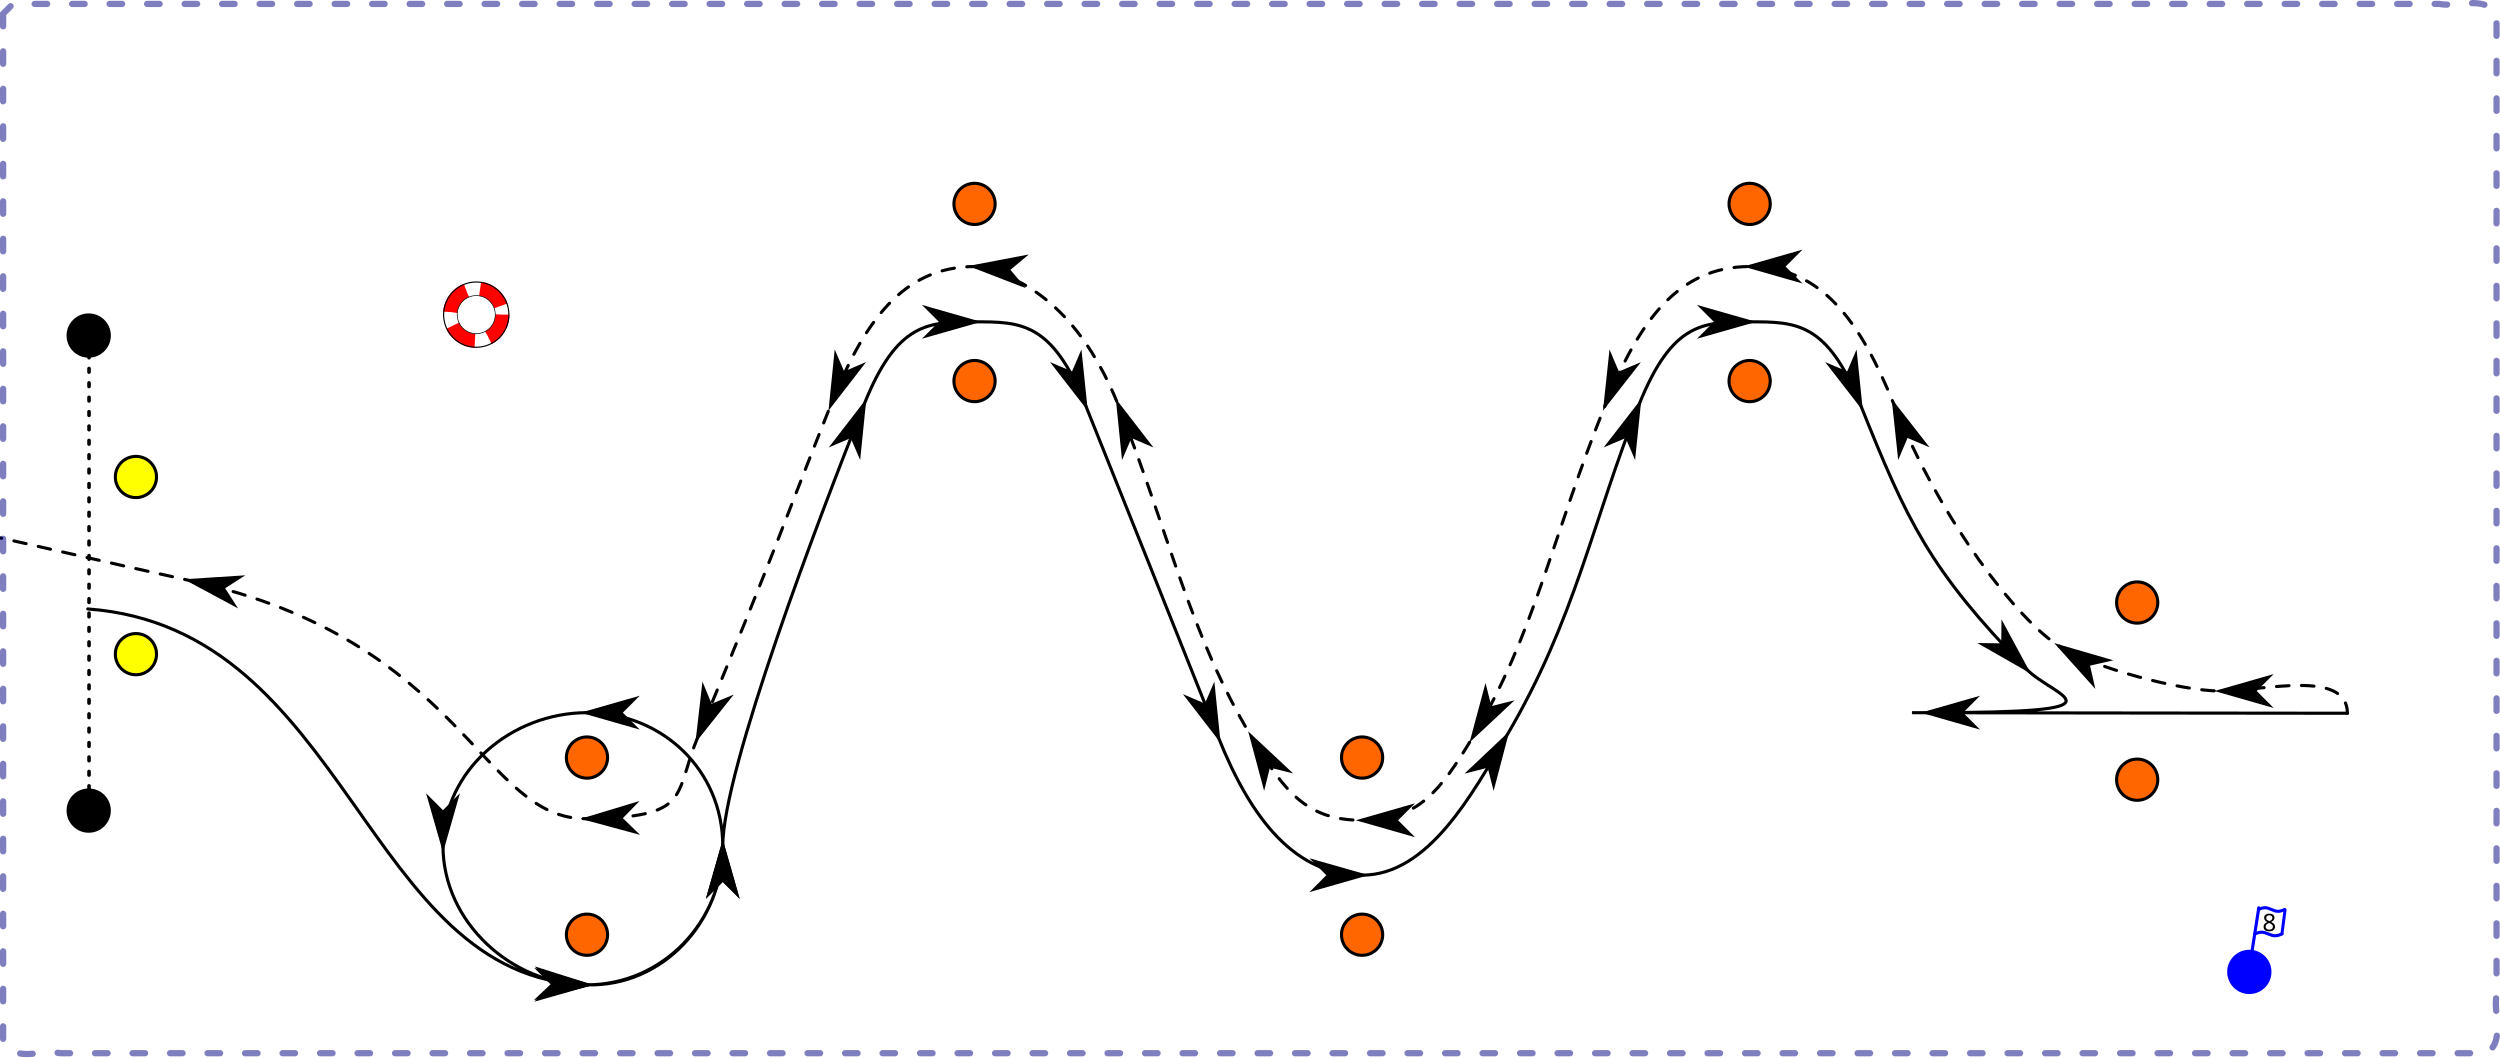
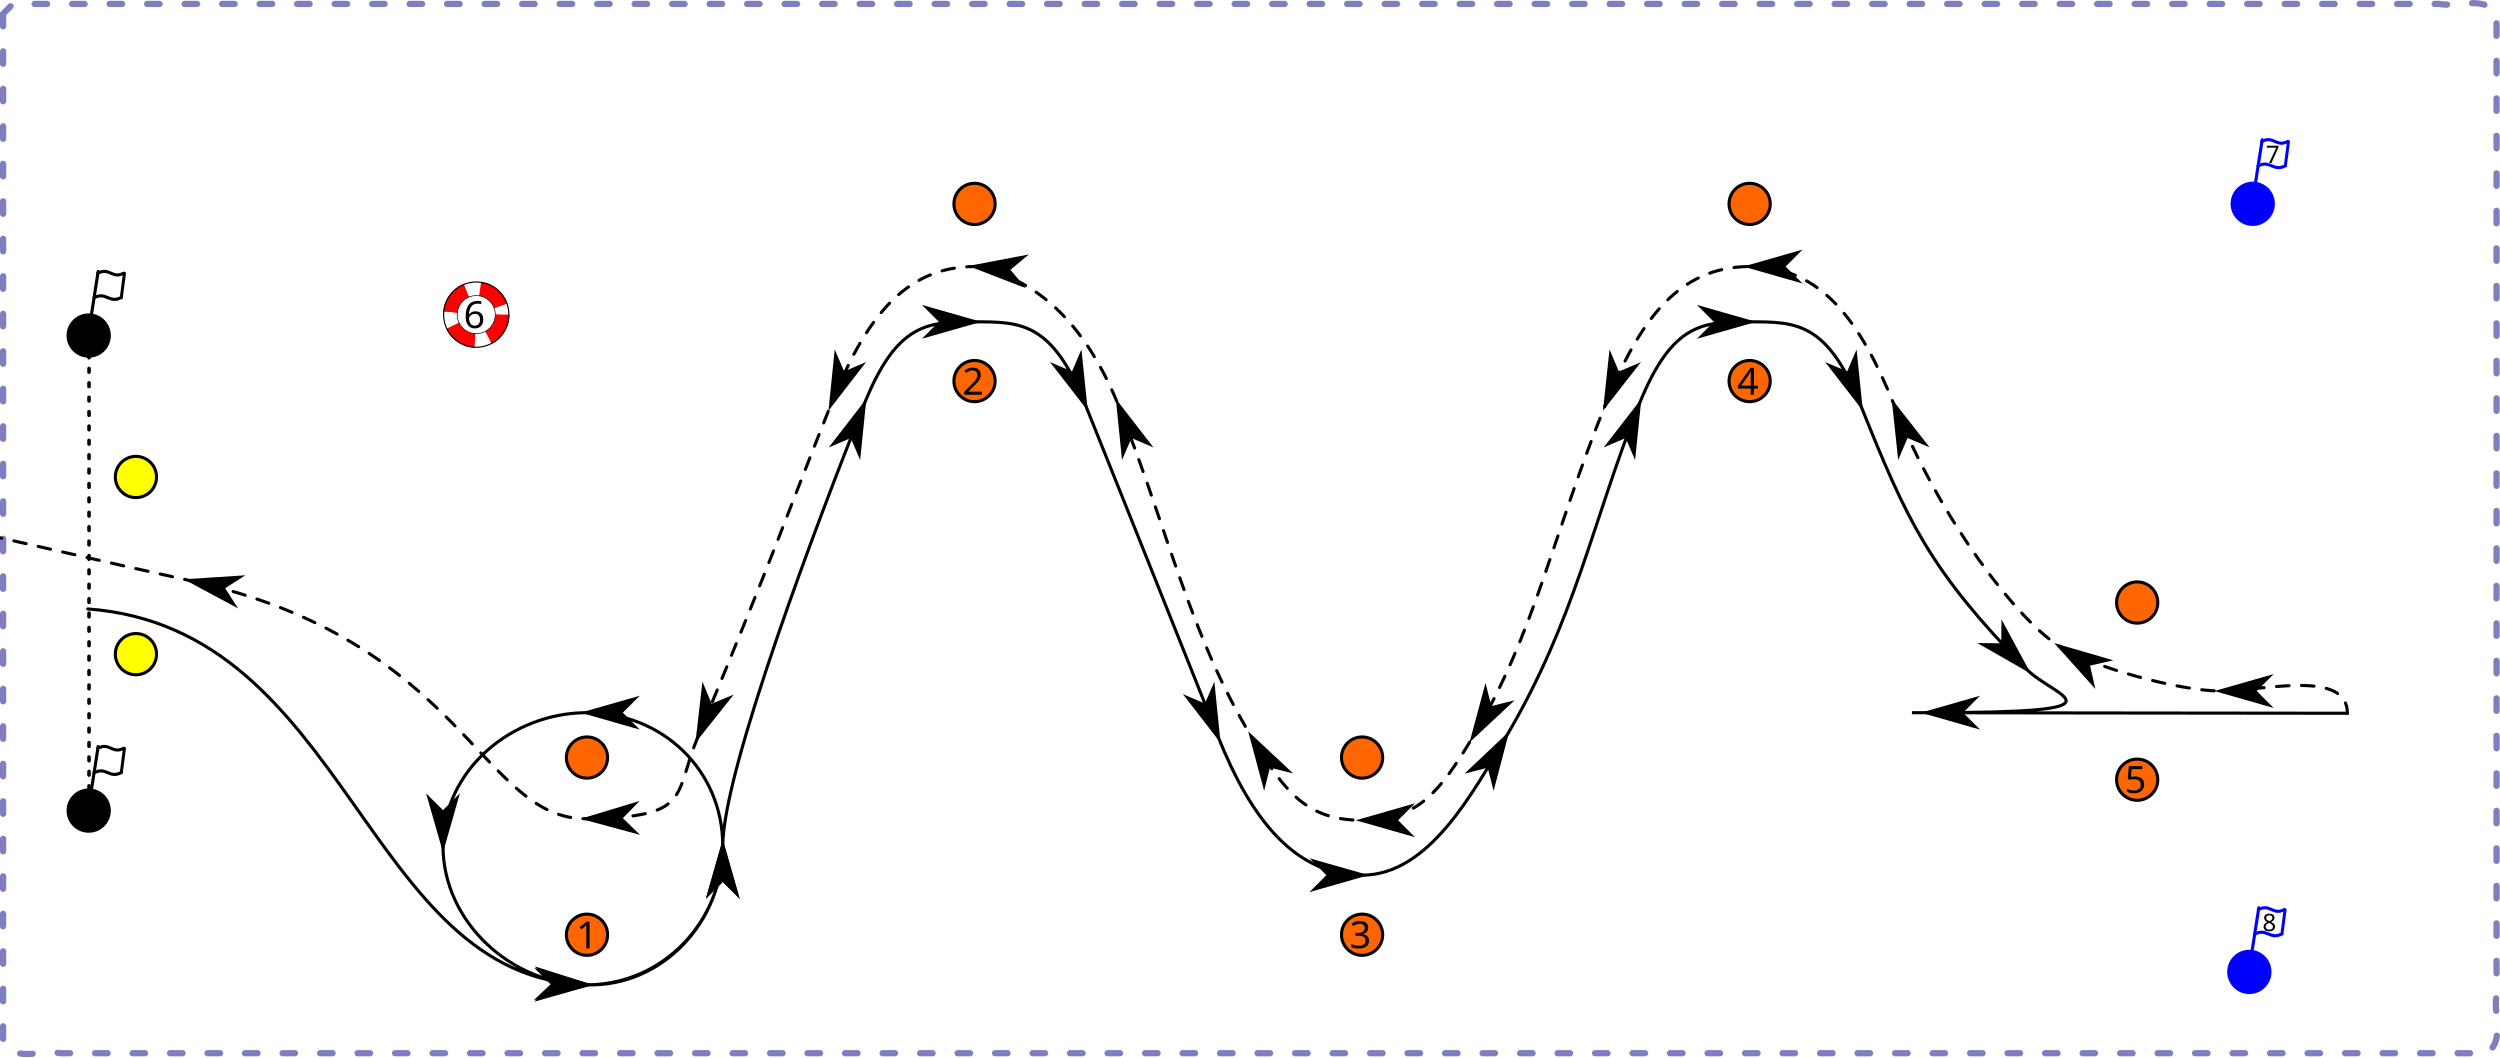
<svg xmlns="http://www.w3.org/2000/svg" version="1.0" id="svg3641" height="360.829" width="853.326" style="enable-background:new" xml:space="preserve">
  <defs id="arrows">
    <marker id="RazorWire" refX="0" refY="0" orient="auto" style="overflow:visible">
      <path id="path5527" style="fill:#34ff00;fill-opacity:1;fill-rule:evenodd;stroke:#34ff00;stroke-width:0.085pt;stroke-opacity:1" d="M 0.019,-0.632 V 0.595 L -6.621,2.568 H 9.113 L 2.979,0.595 V -0.632 L 9.166,-2.472 H -6.594 Z" />
    </marker>
    <marker orient="auto" refY="0" refX="0" id="Scissors" style="overflow:visible">
      <path id="schere" d="M 9.696,-3.847 C 8.661,-5.095 6.794,-5.052 5.4,-4.515 l -8.76,3.283 c -2.548,-1.394 -5.065,-0.995 -5.065,-1.673 0,-0.53 0.487,-0.414 0.414,-1.795 -0.07,-1.326 -1.454,-2.307 -2.763,-2.22 -1.309,-0.008 -2.666,0.995 -2.678,2.379 -0.098,1.393 1.074,2.688 2.461,2.779 1.624,0.242 4.499,-0.742 5.848,1.676 C -6.148,1.766 -7.931,1.771 -9.543,1.679 -10.882,1.602 -12.489,1.985 -13.128,3.301 c -0.617,1.261 -0.012,3.056 1.405,3.442 1.43,0.525 3.393,-0.138 3.733,-1.782 0.262,-1.267 -0.635,-1.862 -0.291,-2.322 0.26,-0.347 1.91,-0.146 4.85,-1.466 L 6.055,4.515 C 7.253,4.85 8.718,4.839 9.78,3.66 L -0.055,-0.057 Z M -9.832,-5.874 c 1.381,0.771 1.268,2.862 -0.167,3.268 -1.298,0.452 -2.956,-0.81 -2.542,-2.216 0.242,-1.154 1.764,-1.579 2.709,-1.052 z m 0.06,8.552 c 1.441,0.532 1.196,2.97 -0.269,3.298 -0.972,0.337 -2.361,-0.148 -2.459,-1.293 -0.189,-1.392 1.446,-2.65 2.728,-2.005 z" style="fill:#34ff00;fill-opacity:1;stroke:#34ff00;stroke-width:1.067;stroke-opacity:1" />
    </marker>
    <marker orient="auto" refY="0" refX="0" id="Legs" style="overflow:visible">
      <g id="g5494" transform="scale(-0.7)" style="fill:#34ff00;fill-opacity:1;stroke:#34ff00;stroke-opacity:1">
        <g id="g5496" transform="matrix(0,-1,-1,0,22.0892,22.73484)" style="fill:#34ff00;fill-opacity:1;stroke:#34ff00;stroke-opacity:1">
          <path id="path5498" d="m 22.636,22.054 c -7.371,5.036 -2.618,7.047 -6.23,14.339" style="fill:#34ff00;fill-opacity:1;fill-rule:evenodd;stroke:#34ff00;stroke-width:1.067pt;stroke-opacity:1" />
          <path id="path5500" d="m 22.825,21.918 c -1.451,8.904 3.772,9.355 4.805,14.747" style="fill:#34ff00;fill-opacity:1;fill-rule:evenodd;stroke:#34ff00;stroke-width:1.067pt;stroke-opacity:1" />
        </g>
        <path id="path5502" d="m -15.029,-7.181 -0.984,4.313 4.227,-1.305 z" style="fill:#34ff00;fill-opacity:1;fill-rule:evenodd;stroke:#34ff00;stroke-width:1.067pt;stroke-opacity:1" />
        <path id="path5504" d="m -16.23,4.861 1.999,3.946 2.418,-3.704 z" style="fill:#34ff00;fill-opacity:1;fill-rule:evenodd;stroke:#34ff00;stroke-width:1.067pt;stroke-opacity:1" />
      </g>
    </marker>
    <linearGradient id="linearGradient5477">
      <stop style="stop-color:#57e307;stop-opacity:1;" offset="0" id="stop5479" />
    </linearGradient>
    <marker style="overflow:visible" id="Arrow1Lend" refX="0" refY="0" orient="auto">
      <path style="fill-rule:evenodd;stroke:#000000;stroke-width:0.853pt;marker-start:none" d="M -10.667,0 -14.933,4.267 0,0 -14.933,-4.267 Z" id="path3104" />
    </marker>
    <marker style="overflow:visible" id="Arrow1Lstart" refX="0" refY="0" orient="auto">
      <path style="fill-rule:evenodd;stroke:#000000;stroke-width:0.853pt;marker-start:none" d="M 10.667,0 14.933,-4.267 0,0 14.933,4.267 Z" id="path3282" />
    </marker>
    <marker style="overflow:visible" id="Arrow1Lstart-7" refX="0" refY="0" orient="auto">
      <path style="fill-rule:evenodd;stroke:#000000;stroke-width:0.853pt;marker-start:none" d="M 10.667,0 14.933,-4.267 0,0 14.933,4.267 Z" id="path3282-4" />
    </marker>
    <marker style="overflow:visible" id="Arrow1Lend-6" refX="0" refY="0" orient="auto">
      <path style="fill-rule:evenodd;stroke:#000000;stroke-width:0.853pt;marker-start:none" d="M -10.667,0 -14.933,4.267 0,0 -14.933,-4.267 Z" id="path3104-0" />
    </marker>
  </defs>
  <g transform="translate(-215.4445,-435.3955)" style="display:inline" id="Parcours">
    <defs id="defs2076" />
    <g id="g1" />
    <g id="layer6" style="display:inline">
      <g transform="translate(18.94796,85.04597)" id="Zeitnahme" style="display:inline">
        <g id="g13156" transform="translate(-177.6378,-94.48819)">
          <path style="fill:#000000;fill-opacity:1;stroke:#000000;stroke-width:1.762" d="m 411.087,559.37 c 0,-3.685 -2.986,-6.678 -6.678,-6.678 -3.683,0 -6.678,2.987 -6.678,6.678 0,3.685 2.987,6.678 6.678,6.678 3.685,0 6.678,-2.987 6.678,-6.678 z" id="path13158" />
        </g>
        <g id="g13172" transform="translate(-177.6378,67.66194)">
          <path style="fill:#000000;fill-opacity:1;stroke:#000000;stroke-width:1.762" d="m 411.087,559.37 c 0,-3.685 -2.986,-6.678 -6.678,-6.678 -3.683,0 -6.678,2.987 -6.678,6.678 0,3.685 2.987,6.678 6.678,6.678 3.685,0 6.678,-2.987 6.678,-6.678 z" id="path13174" />
        </g>
        <path style="fill:none;stroke:#000000;stroke-width:1.228;stroke-linecap:round;stroke-linejoin:miter;stroke-miterlimit:4;stroke-dasharray:1.228, 3.684;stroke-dashoffset:0;stroke-opacity:1" d="m 226.886,466.315 c 0,23.379 0,46.759 0,70.138 0,19.991 0,67.885 0,87.271" id="path14169" />
      </g>
      <g transform="translate(113.4362,157.2769)" id="Tor1" style="display:inline;fill:#ff6600">
        <path style="fill:#ff6600;stroke:#000000;stroke-width:1.056" d="m 309.393,536.693 c 0,-3.883 -3.149,-7.032 -7.031,-7.032 -3.881,0 -7.031,3.148 -7.031,7.032 0,3.883 3.15,7.031 7.031,7.031 3.882,0 7.031,-3.147 7.031,-7.031 z" id="Tor1_innen" />
        <path style="fill:#ff6600;stroke:#000000;stroke-width:1.056" d="m 309.393,597.166 c 0,-3.883 -3.149,-7.032 -7.031,-7.032 -3.881,0 -7.031,3.148 -7.031,7.032 0,3.883 3.15,7.031 7.031,7.031 3.882,0 7.031,-3.147 7.031,-7.031 z" id="Tor1_aussen" />
      </g>
      <g transform="translate(226.8221,-31.69941)" id="Tor2" style="display:inline;fill:#ff6600">
        <path style="fill:#ff6600;stroke:#000000;stroke-width:1.056" d="m 328.291,536.693 c 0,-3.883 -3.149,-7.032 -7.031,-7.032 -3.881,0 -7.031,3.148 -7.031,7.032 0,3.883 3.15,7.031 7.031,7.031 3.882,0 7.031,-3.147 7.031,-7.031 z" id="Tor2_aussen" />
        <path style="fill:#ff6600;stroke:#000000;stroke-width:1.056" d="m 328.291,597.166 c 0,-3.883 -3.149,-7.032 -7.031,-7.032 -3.881,0 -7.031,3.148 -7.031,7.032 0,3.883 3.15,7.031 7.031,7.031 3.882,0 7.031,-3.147 7.031,-7.031 z" id="Tor2_innen" />
      </g>
      <g transform="translate(340.2078,157.2769)" id="Tor3" style="display:inline;fill:#ff6600">
        <path style="fill:#ff6600;stroke:#000000;stroke-width:1.056" d="m 347.189,536.693 c 0,-3.883 -3.149,-7.032 -7.031,-7.032 -3.881,0 -7.031,3.148 -7.031,7.032 0,3.883 3.15,7.031 7.031,7.031 3.882,0 7.031,-3.147 7.031,-7.031 z" id="Tor3_innen" />
        <path style="fill:#ff6600;stroke:#000000;stroke-width:1.056" d="m 347.189,597.166 c 0,-3.883 -3.149,-7.032 -7.031,-7.032 -3.881,0 -7.031,3.148 -7.031,7.032 0,3.883 3.15,7.031 7.031,7.031 3.882,0 7.031,-3.147 7.031,-7.031 z" id="Tor3_aussen" />
      </g>
      <g transform="translate(453.5935,-31.69941)" id="Tor4" style="display:inline;fill:#ff6600">
        <path style="fill:#ff6600;stroke:#000000;stroke-width:1.056" d="m 366.086,536.693 c 0,-3.883 -3.149,-7.032 -7.031,-7.032 -3.881,0 -7.031,3.148 -7.031,7.032 0,3.883 3.15,7.031 7.031,7.031 3.882,0 7.031,-3.147 7.031,-7.031 z" id="Tor4_aussen" />
        <path style="fill:#ff6600;stroke:#000000;stroke-width:1.056" d="m 366.086,597.166 c 0,-3.883 -3.149,-7.032 -7.031,-7.032 -3.881,0 -7.031,3.148 -7.031,7.032 0,3.883 3.15,7.031 7.031,7.031 3.882,0 7.031,-3.147 7.031,-7.031 z" id="Tor4_innen" />
      </g>
      <g transform="translate(566.9793,104.3635)" id="Tor5" style="display:inline;fill:#ff6600">
        <path style="fill:#ff6600;stroke:#000000;stroke-width:1.056" d="m 384.984,536.693 c 0,-3.883 -3.149,-7.032 -7.031,-7.032 -3.881,0 -7.031,3.148 -7.031,7.032 0,3.883 3.15,7.031 7.031,7.031 3.882,0 7.031,-3.147 7.031,-7.031 z" id="Tor5_oben" />
        <path style="fill:#ff6600;stroke:#000000;stroke-width:1.056" d="m 384.984,597.166 c 0,-3.883 -3.149,-7.032 -7.031,-7.032 -3.881,0 -7.031,3.148 -7.031,7.032 0,3.883 3.15,7.031 7.031,7.031 3.882,0 7.031,-3.147 7.031,-7.031 z" id="Tor5_unten" />
      </g>
      <g transform="translate(18.94796,138.3793)" id="Schikane" style="display:inline">
        <g style="fill:none" id="Ring">
          <ellipse id="path8826" style="fill:none;stroke:#ff0000;stroke-width:4.821;stroke-linecap:butt;stroke-linejoin:round;stroke-miterlimit:4;stroke-dasharray:9.643, 4.821;stroke-dashoffset:0;stroke-opacity:1" cx="359.055" cy="404.409" rx="8.928" ry="8.928" />
          <ellipse style="display:inline;fill:none;stroke:#000000;stroke-width:0.229;stroke-linecap:round;stroke-linejoin:round;stroke-miterlimit:4;stroke-dasharray:none;stroke-dashoffset:0;stroke-opacity:1" id="path3620" cx="359.055" cy="404.409" rx="6.5" ry="6.5" />
          <ellipse style="display:inline;fill:none;stroke:#000000;stroke-width:0.393;stroke-linecap:round;stroke-linejoin:round;stroke-miterlimit:4;stroke-dasharray:none;stroke-dashoffset:0;stroke-opacity:1" id="path2733" cx="359.055" cy="404.409" rx="11.142" ry="11.142" />
        </g>
      </g>
      <g transform="translate(-40.52031,61.51377)" id="Start+Ziel" style="display:inline">
        <path style="fill:#ffff00;stroke:#000000;stroke-width:1.056" d="m 309.393,536.693 c 0,-3.883 -3.149,-7.032 -7.031,-7.032 -3.881,0 -7.031,3.148 -7.031,7.032 0,3.883 3.15,7.031 7.031,7.031 3.882,0 7.031,-3.147 7.031,-7.031 z" id="Tor1_innen-7" />
        <path style="fill:#ffff00;stroke:#000000;stroke-width:1.056" d="m 309.393,597.166 c 0,-3.883 -3.149,-7.032 -7.031,-7.032 -3.881,0 -7.031,3.148 -7.031,7.032 0,3.883 3.15,7.031 7.031,7.031 3.882,0 7.031,-3.147 7.031,-7.031 z" id="Tor1_aussen-3" />
      </g>
    </g>
  </g>
+   <g transform="translate(-215.4445,-435.3955)" style="display:inline" id="ParcoursLabel">
+     <defs id="defs2832" />
+     <g id="g3113" style="display:inline">
+       <text xml:space="preserve" style="font-style:normal;font-weight:normal;font-size:12.8px;line-height:0%;font-family:'Arial Black';display:inline;fill:#000000;fill-opacity:1;stroke:none;stroke-width:1.067" x="373.691" y="547.37" id="text3034">
+         <tspan id="tspan3032" x="373.691" y="547.37" style="font-size:12.8px;line-height:1.25;stroke-width:1.067">6</tspan>
+       </text>
+       <text xml:space="preserve" style="font-style:normal;font-weight:normal;font-size:12.8px;line-height:0%;font-family:'Arial Black';display:inline;fill:#000000;fill-opacity:1;stroke:none;stroke-width:1.067" x="412.13" y="759.102" id="text3038">
+         <tspan id="tspan3036" x="412.13" y="759.102" style="font-size:12.8px;line-height:1.25;stroke-width:1.067">1</tspan>
+       </text>
+       <text xml:space="preserve" style="font-style:normal;font-weight:normal;font-size:12.8px;line-height:0%;font-family:'Arial Black';display:inline;fill:#000000;fill-opacity:1;stroke:none;stroke-width:1.067" x="808.383" y="570.125" id="text3042">
+         <tspan id="tspan3040" x="808.383" y="570.125" style="font-size:12.8px;line-height:1.25;stroke-width:1.067">4</tspan>
+       </text>
+       <text xml:space="preserve" style="font-style:normal;font-weight:normal;font-size:12.8px;line-height:0%;font-family:'Arial Black';display:inline;fill:#000000;fill-opacity:1;stroke:none;stroke-width:1.067" x="940.704" y="706.032" id="text3046">
+         <tspan id="tspan3044" x="940.704" y="706.032" style="font-size:12.8px;line-height:1.25;stroke-width:1.067">5</tspan>
+       </text>
+       <text xml:space="preserve" style="font-style:normal;font-weight:normal;font-size:12.8px;line-height:0%;font-family:'Arial Black';display:inline;fill:#000000;fill-opacity:1;stroke:none;stroke-width:1.067" x="676.131" y="759.024" id="text3050">
+         <tspan id="tspan3048" x="676.131" y="759.024" style="font-size:12.8px;line-height:1.25;stroke-width:1.067">3</tspan>
+       </text>
+       <g transform="translate(579.9631,-35.51099)" id="g3068" style="display:inline">
+         <path id="path3052" d="m 411.087,540.472 c 0,-3.685 -2.986,-6.678 -6.678,-6.678 -3.683,0 -6.678,2.987 -6.678,6.678 0,3.685 2.987,6.678 6.678,6.678 3.685,0 6.678,-2.987 6.678,-6.678 z" style="fill:#0000ff;fill-opacity:1;stroke:#0000ff;stroke-width:1.762" />
+         <g style="stroke:#0000ff" id="g3062">
+           <path id="path3054" d="m 407.511,519.18 c 0.372,-0.161 0.745,-0.325 1.117,-0.438 0.372,-0.114 0.744,-0.181 1.117,-0.181 0.372,0 0.744,0.063 1.117,0.181 0.372,0.113 0.744,0.273 1.116,0.438 0.369,0.16 0.745,0.321 1.117,0.434 0.369,0.114 0.745,0.181 1.117,0.181 0.368,0 0.745,-0.064 1.117,-0.181 0.368,-0.113 0.744,-0.274 1.117,-0.434" style="fill:none;stroke:#0000ff;stroke-width:1.052;stroke-linecap:round;stroke-linejoin:round" />
+           <path id="path3056" d="m 407.643,518.601 -2.7,17.3 v 0.258 0" style="fill:none;stroke:#0000ff;stroke-width:1.067;stroke-linecap:round;stroke-linejoin:round" />
+           <path id="path3058" d="m 406.246,527.522 c 0.384,-0.158 0.775,-0.317 1.163,-0.429 0.383,-0.113 0.775,-0.179 1.163,-0.179 0.383,0 0.774,0.062 1.163,0.179 0.387,0.112 0.774,0.271 1.163,0.429 0.387,0.159 0.774,0.317 1.162,0.433 0.388,0.109 0.775,0.175 1.163,0.175 0.388,0 0.775,-0.062 1.163,-0.175 0.387,-0.112 0.775,-0.271 1.163,-0.433" style="fill:none;stroke:#0000ff;stroke-width:1.067;stroke-linecap:round;stroke-linejoin:round" />
+           <path id="path3060" d="m 416.604,519.31 -1.039,7.969 v 0.12 0" style="fill:none;stroke:#0000ff;stroke-width:1.024;stroke-linecap:round" />
+         </g>
+         <text xml:space="preserve" style="font-style:normal;font-weight:normal;font-size:12.8px;line-height:0%;font-family:'Arial Black';fill:#000000;fill-opacity:1;stroke:none;stroke-width:1.067" x="408.873" y="526.543" id="text3066">
+           <tspan id="tspan3064" x="408.873" y="526.543" style="font-size:8.242px;line-height:1.25;stroke-width:1.067">7</tspan>
+         </text>
+       </g>
+       <text xml:space="preserve" style="font-style:normal;font-weight:normal;font-size:12.8px;line-height:0%;font-family:'Arial Black';display:inline;fill:#000000;fill-opacity:1;stroke:none;stroke-width:1.067" x="543.926" y="570.125" id="text3090">
+         <tspan id="tspan3088" x="543.926" y="570.125" style="font-size:12.8px;line-height:1.25;stroke-width:1.067">2</tspan>
+       </text>
+       <g id="g3100">
+         <path id="path3092" d="m 248.821,528.636 c 0.372,-0.161 0.745,-0.325 1.117,-0.438 0.372,-0.114 0.744,-0.181 1.117,-0.181 0.372,0 0.744,0.063 1.117,0.181 0.372,0.113 0.744,0.273 1.116,0.438 0.369,0.16 0.745,0.321 1.117,0.434 0.369,0.114 0.745,0.181 1.117,0.181 0.368,0 0.745,-0.064 1.117,-0.181 0.368,-0.113 0.744,-0.274 1.117,-0.434" style="display:inline;fill:none;stroke:#000000;stroke-width:1.052;stroke-linecap:round;stroke-linejoin:round" />
+         <path id="path3094" d="m 248.953,528.057 -2.7,17.3 v 0.258 0" style="display:inline;fill:none;stroke:#000000;stroke-width:1.067;stroke-linecap:round;stroke-linejoin:round" />
+         <path id="path3096" d="m 247.556,536.977 c 0.384,-0.158 0.775,-0.317 1.163,-0.429 0.383,-0.113 0.775,-0.179 1.163,-0.179 0.383,0 0.774,0.062 1.163,0.179 0.387,0.112 0.774,0.271 1.163,0.429 0.387,0.159 0.774,0.317 1.162,0.433 0.388,0.109 0.775,0.175 1.163,0.175 0.388,0 0.775,-0.062 1.163,-0.175 0.387,-0.112 0.775,-0.271 1.163,-0.433" style="display:inline;fill:none;stroke:#000000;stroke-width:1.067;stroke-linecap:round;stroke-linejoin:round" />
+         <path id="path3098" d="m 257.914,528.766 -1.039,7.969 v 0.12 0" style="display:inline;fill:none;stroke:#000000;stroke-width:1.024;stroke-linecap:round" />
+       </g>
+       <g id="g3111">
+         <path id="path3102" d="m 248.821,690.786 c 0.372,-0.161 0.745,-0.325 1.117,-0.438 0.372,-0.114 0.744,-0.181 1.117,-0.181 0.372,0 0.744,0.063 1.117,0.181 0.372,0.113 0.744,0.273 1.116,0.438 0.369,0.16 0.745,0.321 1.117,0.434 0.369,0.114 0.745,0.181 1.117,0.181 0.368,0 0.745,-0.064 1.117,-0.181 0.368,-0.113 0.744,-0.274 1.117,-0.434" style="display:inline;fill:none;stroke:#000000;stroke-width:1.052;stroke-linecap:round;stroke-linejoin:round" />
+         <path id="path3105" d="m 248.953,690.207 -2.7,17.3 v 0.258 0" style="display:inline;fill:none;stroke:#000000;stroke-width:1.067;stroke-linecap:round;stroke-linejoin:round" />
+         <path id="path3107" d="m 247.556,699.127 c 0.384,-0.158 0.775,-0.317 1.163,-0.429 0.383,-0.113 0.775,-0.179 1.163,-0.179 0.383,0 0.774,0.062 1.163,0.179 0.387,0.112 0.774,0.271 1.163,0.429 0.387,0.159 0.774,0.317 1.162,0.433 0.388,0.109 0.775,0.175 1.163,0.175 0.388,0 0.775,-0.062 1.163,-0.175 0.387,-0.112 0.775,-0.271 1.163,-0.433" style="display:inline;fill:none;stroke:#000000;stroke-width:1.067;stroke-linecap:round;stroke-linejoin:round" />
+         <path id="path3109" d="m 257.914,690.916 -1.039,7.969 v 0.12 0" style="display:inline;fill:none;stroke:#000000;stroke-width:1.024;stroke-linecap:round" />
+       </g>
+     </g>
+   </g>
  <g transform="translate(363.3543,-208.7303)" id="SpeedbojeKlasse7" style="display:inline;enable-background:new">
    <path id="path2174" d="m 411.087,540.472 c 0,-3.685 -2.986,-6.678 -6.678,-6.678 -3.683,0 -6.678,2.987 -6.678,6.678 0,3.685 2.987,6.678 6.678,6.678 3.685,0 6.678,-2.987 6.678,-6.678 z" style="fill:#0000ff;fill-opacity:1;stroke:#0000ff;stroke-width:1.762" />
    <g style="fill:none;stroke:#0000ff" id="g2184">
      <path id="path2176" d="m 407.511,519.18 c 0.372,-0.161 0.745,-0.325 1.117,-0.438 0.372,-0.114 0.744,-0.181 1.117,-0.181 0.372,0 0.744,0.063 1.117,0.181 0.372,0.113 0.744,0.273 1.116,0.438 0.369,0.16 0.745,0.321 1.117,0.434 0.369,0.114 0.745,0.181 1.117,0.181 0.368,0 0.745,-0.064 1.117,-0.181 0.368,-0.113 0.744,-0.274 1.117,-0.434" style="fill:none;stroke:#0000ff;stroke-width:1.052;stroke-linecap:round;stroke-linejoin:round" />
      <path id="path2178" d="m 407.643,518.601 -2.7,17.3 v 0.258 0" style="fill:none;stroke:#0000ff;stroke-width:1.067;stroke-linecap:round;stroke-linejoin:round" />
      <path id="path2180" d="m 406.246,527.522 c 0.384,-0.158 0.775,-0.317 1.163,-0.429 0.383,-0.113 0.775,-0.179 1.163,-0.179 0.383,0 0.774,0.062 1.163,0.179 0.387,0.112 0.774,0.271 1.163,0.429 0.387,0.159 0.774,0.317 1.162,0.433 0.388,0.109 0.775,0.175 1.163,0.175 0.388,0 0.775,-0.062 1.163,-0.175 0.387,-0.112 0.775,-0.271 1.163,-0.433" style="fill:none;stroke:#0000ff;stroke-width:1.067;stroke-linecap:round;stroke-linejoin:round" />
      <path id="path2182" d="m 416.604,519.31 -1.039,7.969 v 0.12 0" style="fill:none;stroke:#0000ff;stroke-width:1.024;stroke-linecap:round" />
    </g>
    <text xml:space="preserve" style="font-style:normal;font-weight:normal;font-size:12.8px;line-height:0%;font-family:'Arial Black';fill:#000000;fill-opacity:1;stroke:none;stroke-width:1.067" x="408.873" y="526.543" id="text2188">
      <tspan id="tspan2186" x="408.873" y="526.543" style="font-size:8.242px;line-height:1.25;stroke-width:1.067">8</tspan>
    </text>
  </g>
  <g transform="translate(-215.4445,-435.3955)" style="display:inline" id="Klasse3">
    <text id="text3595" y="328.002" x="595.582" style="font-style:normal;font-weight:normal;font-size:12.8px;line-height:0%;font-family:Verdana;text-align:center;text-anchor:middle;display:inline;fill:#000000;fill-opacity:1;stroke:none;stroke-width:1.067" xml:space="preserve">
      <tspan style="font-weight:bold;font-size:38.4px;line-height:1.25;text-align:center;text-anchor:middle;stroke-width:1.067" y="328.002" x="595.582" id="tspan3597">DMYV-Jugend</tspan>
      <tspan id="tspan3599" style="font-weight:bold;font-size:38.4px;line-height:1.25;text-align:center;text-anchor:middle;stroke-width:1.067" y="376.002" x="595.582">Motorboot-Slalom</tspan>
      <tspan style="font-weight:bold;font-size:38.4px;line-height:1.25;text-align:center;text-anchor:middle;stroke-width:1.067" id="tspan3601" y="424.002" x="595.582">Klasse 3</tspan>
    </text>
    <text id="text3685" y="876.114" x="243.389" style="font-style:normal;font-weight:normal;font-size:12.8px;line-height:0%;font-family:Verdana;display:inline;fill:#000000;fill-opacity:1;stroke:none;stroke-width:1.067" xml:space="preserve">
      <tspan id="tspan3687" y="876.114" x="243.389" style="font-size:19.2px;line-height:1.25;stroke-width:1.067">Ablegen - Startlinie - schnelle Umkreisung des Tores 1 (Tor 1 bleibt an der Backbordseite!) -</tspan>
      <tspan id="tspan3689" y="900.114" x="243.389" style="font-size:19.2px;line-height:1.25;stroke-width:1.067">durch die Tore 2 - 3 - 4 - rückwärts durch das Tor 5 - vorwärts wieder</tspan>
      <tspan id="tspan3691" y="924.114" x="243.389" style="font-size:19.2px;line-height:1.25;stroke-width:1.067">in den Parcours durch die Tonnentore 5 - 4 - 3 - 2 - 1 - Ziellinie -</tspan>
      <tspan id="tspan3693" y="948.114" x="243.389" style="font-size:19.2px;line-height:1.25;stroke-width:1.067">anlegen und an der Klampe mit Kopfschlag belegen.</tspan>
    </text>
    <path id="path3695" d="m 169.627,612.629 c 24.841,0 48.479,7.397 110.708,20.952 93.712,20.413 99.414,81.799 135.48,81.265 36.065,-0.534 29.393,-7.578 37.833,-27.933 28.692,-69.192 27.586,-68.719 45.4,-113.367 11.297,-28.313 24.587,-47.167 49.1,-47.167 27.49,5.024 41.683,29.113 48.967,47.167 17.67,44.741 24.342,78.106 45.5,113.367 11.339,18.896 18.902,28.467 37.8,28.467 18.898,0 26.428,-9.571 37.767,-28.467 21.141,-35.231 27.177,-68.776 45.233,-113.367 11.465,-28.313 24.636,-47.167 49.267,-47.167 24.631,0 37.799,18.853 49.267,47.167 16.312,40.274 42.165,73.498 56.53,82.534 11.104,6.984 40.856,15.184 55.013,15.184 13.99,0 43.19,-7.596 43.19,7.587" style="display:inline;fill:none;stroke:#000000;stroke-width:1.067;stroke-linecap:round;stroke-linejoin:round;stroke-miterlimit:4;stroke-dasharray:4.267, 4.267;stroke-dashoffset:0;stroke-opacity:1;marker-start:none;marker-mid:url(#Arrow1Lstart);marker-end:none" />
    <path id="path3697" d="m 1016.681,678.851 c 0,0 -181.32,-0.198 -143.404,-0.198 71.653,0 43.372,-5.128 33.803,-14.92 -33.088,-33.861 -40.728,-50.553 -56.6,-90.187 -11.339,-28.313 -22.06,-28.3 -37.8,-28.3 -15.74,0 -26.461,-0.013 -37.8,28.3 -15.842,39.558 -21.656,73.302 -45.4,113.367 -11.287,19.045 -26.36,47.188 -49.067,47.2 -22.707,0.011 -37.81,-18.722 -49.167,-47.2 -17.25,-43.257 -29.469,-73.822 -45.333,-113.367 -11.358,-28.313 -22.031,-28.297 -37.767,-28.3 -15.736,-0.003 -26.516,-0.013 -37.8,28.3 -15.198,38.135 -48.2,124.727 -48.2,150.632 0,25.905 -20.632,47.369 -46.349,47.369 -25.717,0 -49.143,-21.463 -49.143,-47.369 0,-25.905 23.427,-45.525 49.143,-45.525 25.717,0 46.349,19.62 46.349,45.525 0,25.905 -20.643,48.116 -46.349,47.369 -76.153,-2.213 -81.002,-121.674 -170.394,-128.305" style="display:inline;fill:none;stroke:#000000;stroke-width:1.067;stroke-linecap:round;stroke-linejoin:round;stroke-miterlimit:4;stroke-dashoffset:0;stroke-opacity:1;marker-start:none;marker-mid:url(#Arrow1Lstart);marker-end:none" />
  </g>
  <g id="Export_Area" style="display:inline;opacity:1" transform="translate(-180.8124,-194.4877)">
    <path style="display:inline;opacity:0.5;fill:none;fill-opacity:1;fill-rule:nonzero;stroke:#000080;stroke-width:2.133;stroke-linecap:round;stroke-linejoin:miter;stroke-miterlimit:4;stroke-dasharray:4.267, 8.533;stroke-dashoffset:0;stroke-opacity:1" d="m 181.879,199.201 c 0,117.134 0,234.268 0,351.402 4.38,6.419 13.104,2.145 19.592,3.374 276.059,0 552.117,0 828.176,0 6.295,-4.466 2.103,-13.361 3.309,-19.977 0,-111.6 0,-223.2 0,-334.8 -4.38,-6.419 -13.104,-2.145 -19.592,-3.374 -276.059,0 -552.117,0 -828.176,0 -1.103,1.125 -2.206,2.25 -3.309,3.374 z" id="rect4816" />
    <g id="g2" />
    <g id="g3" />
  </g>
</svg>
